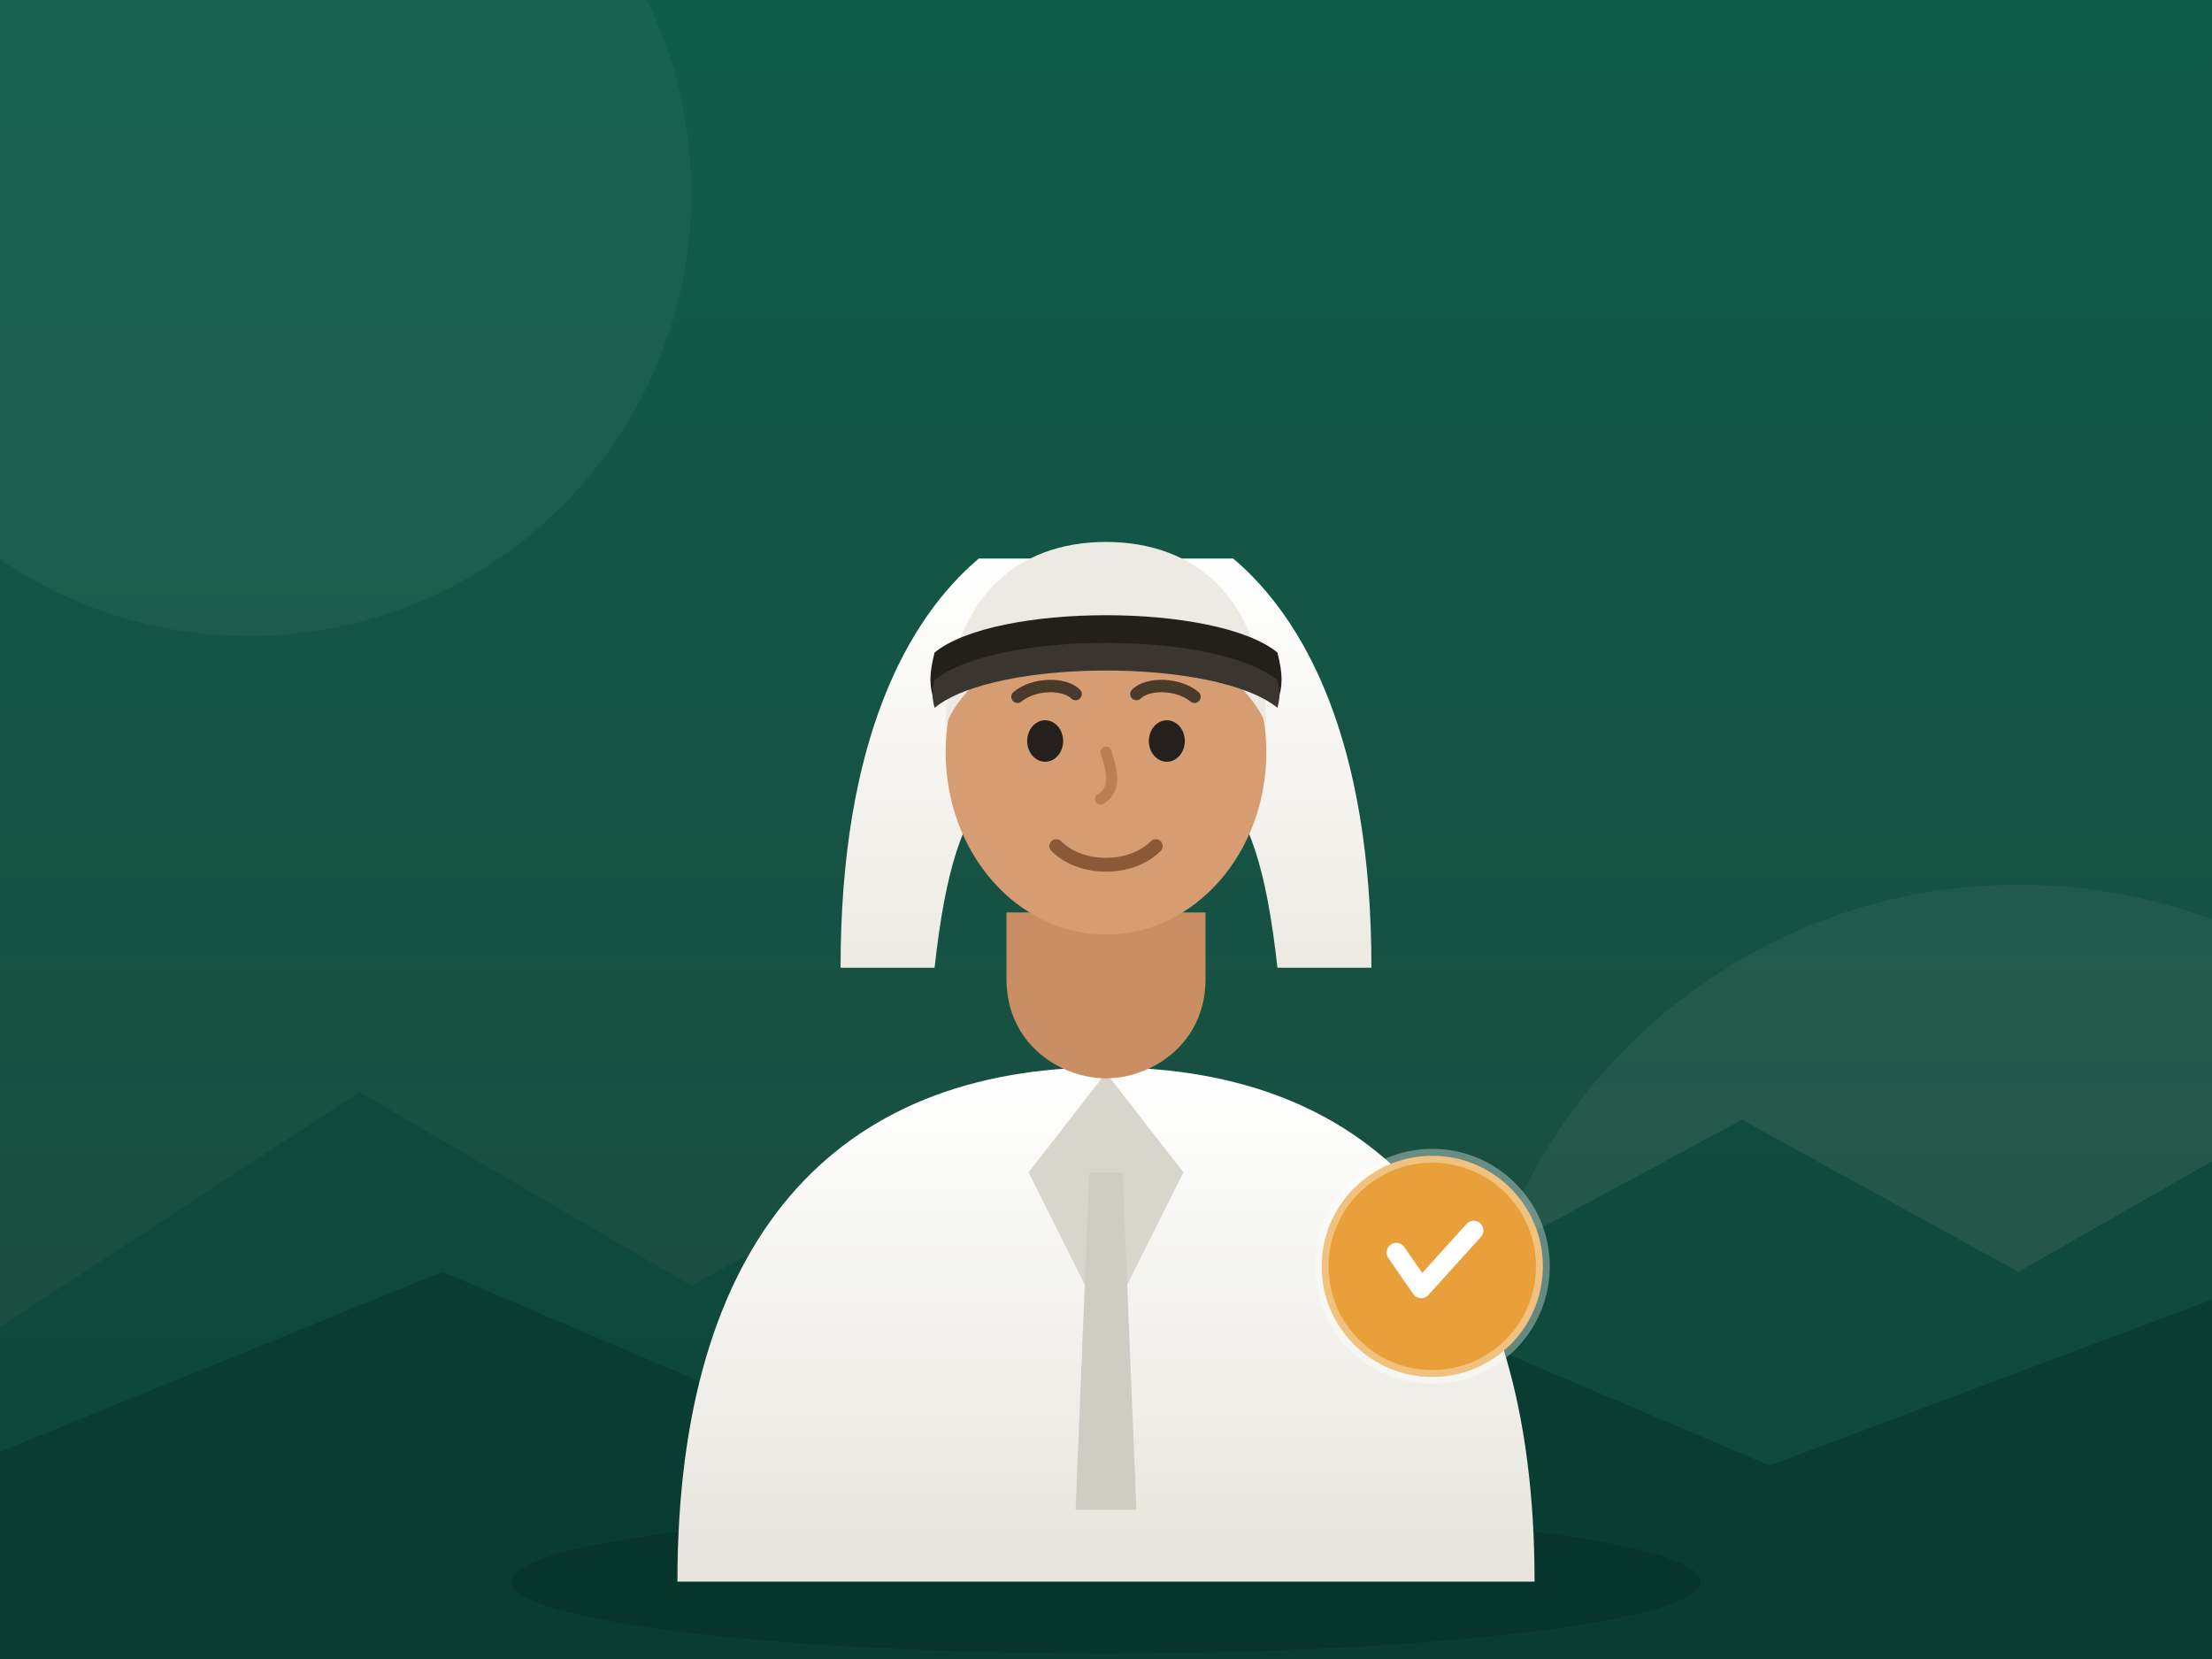
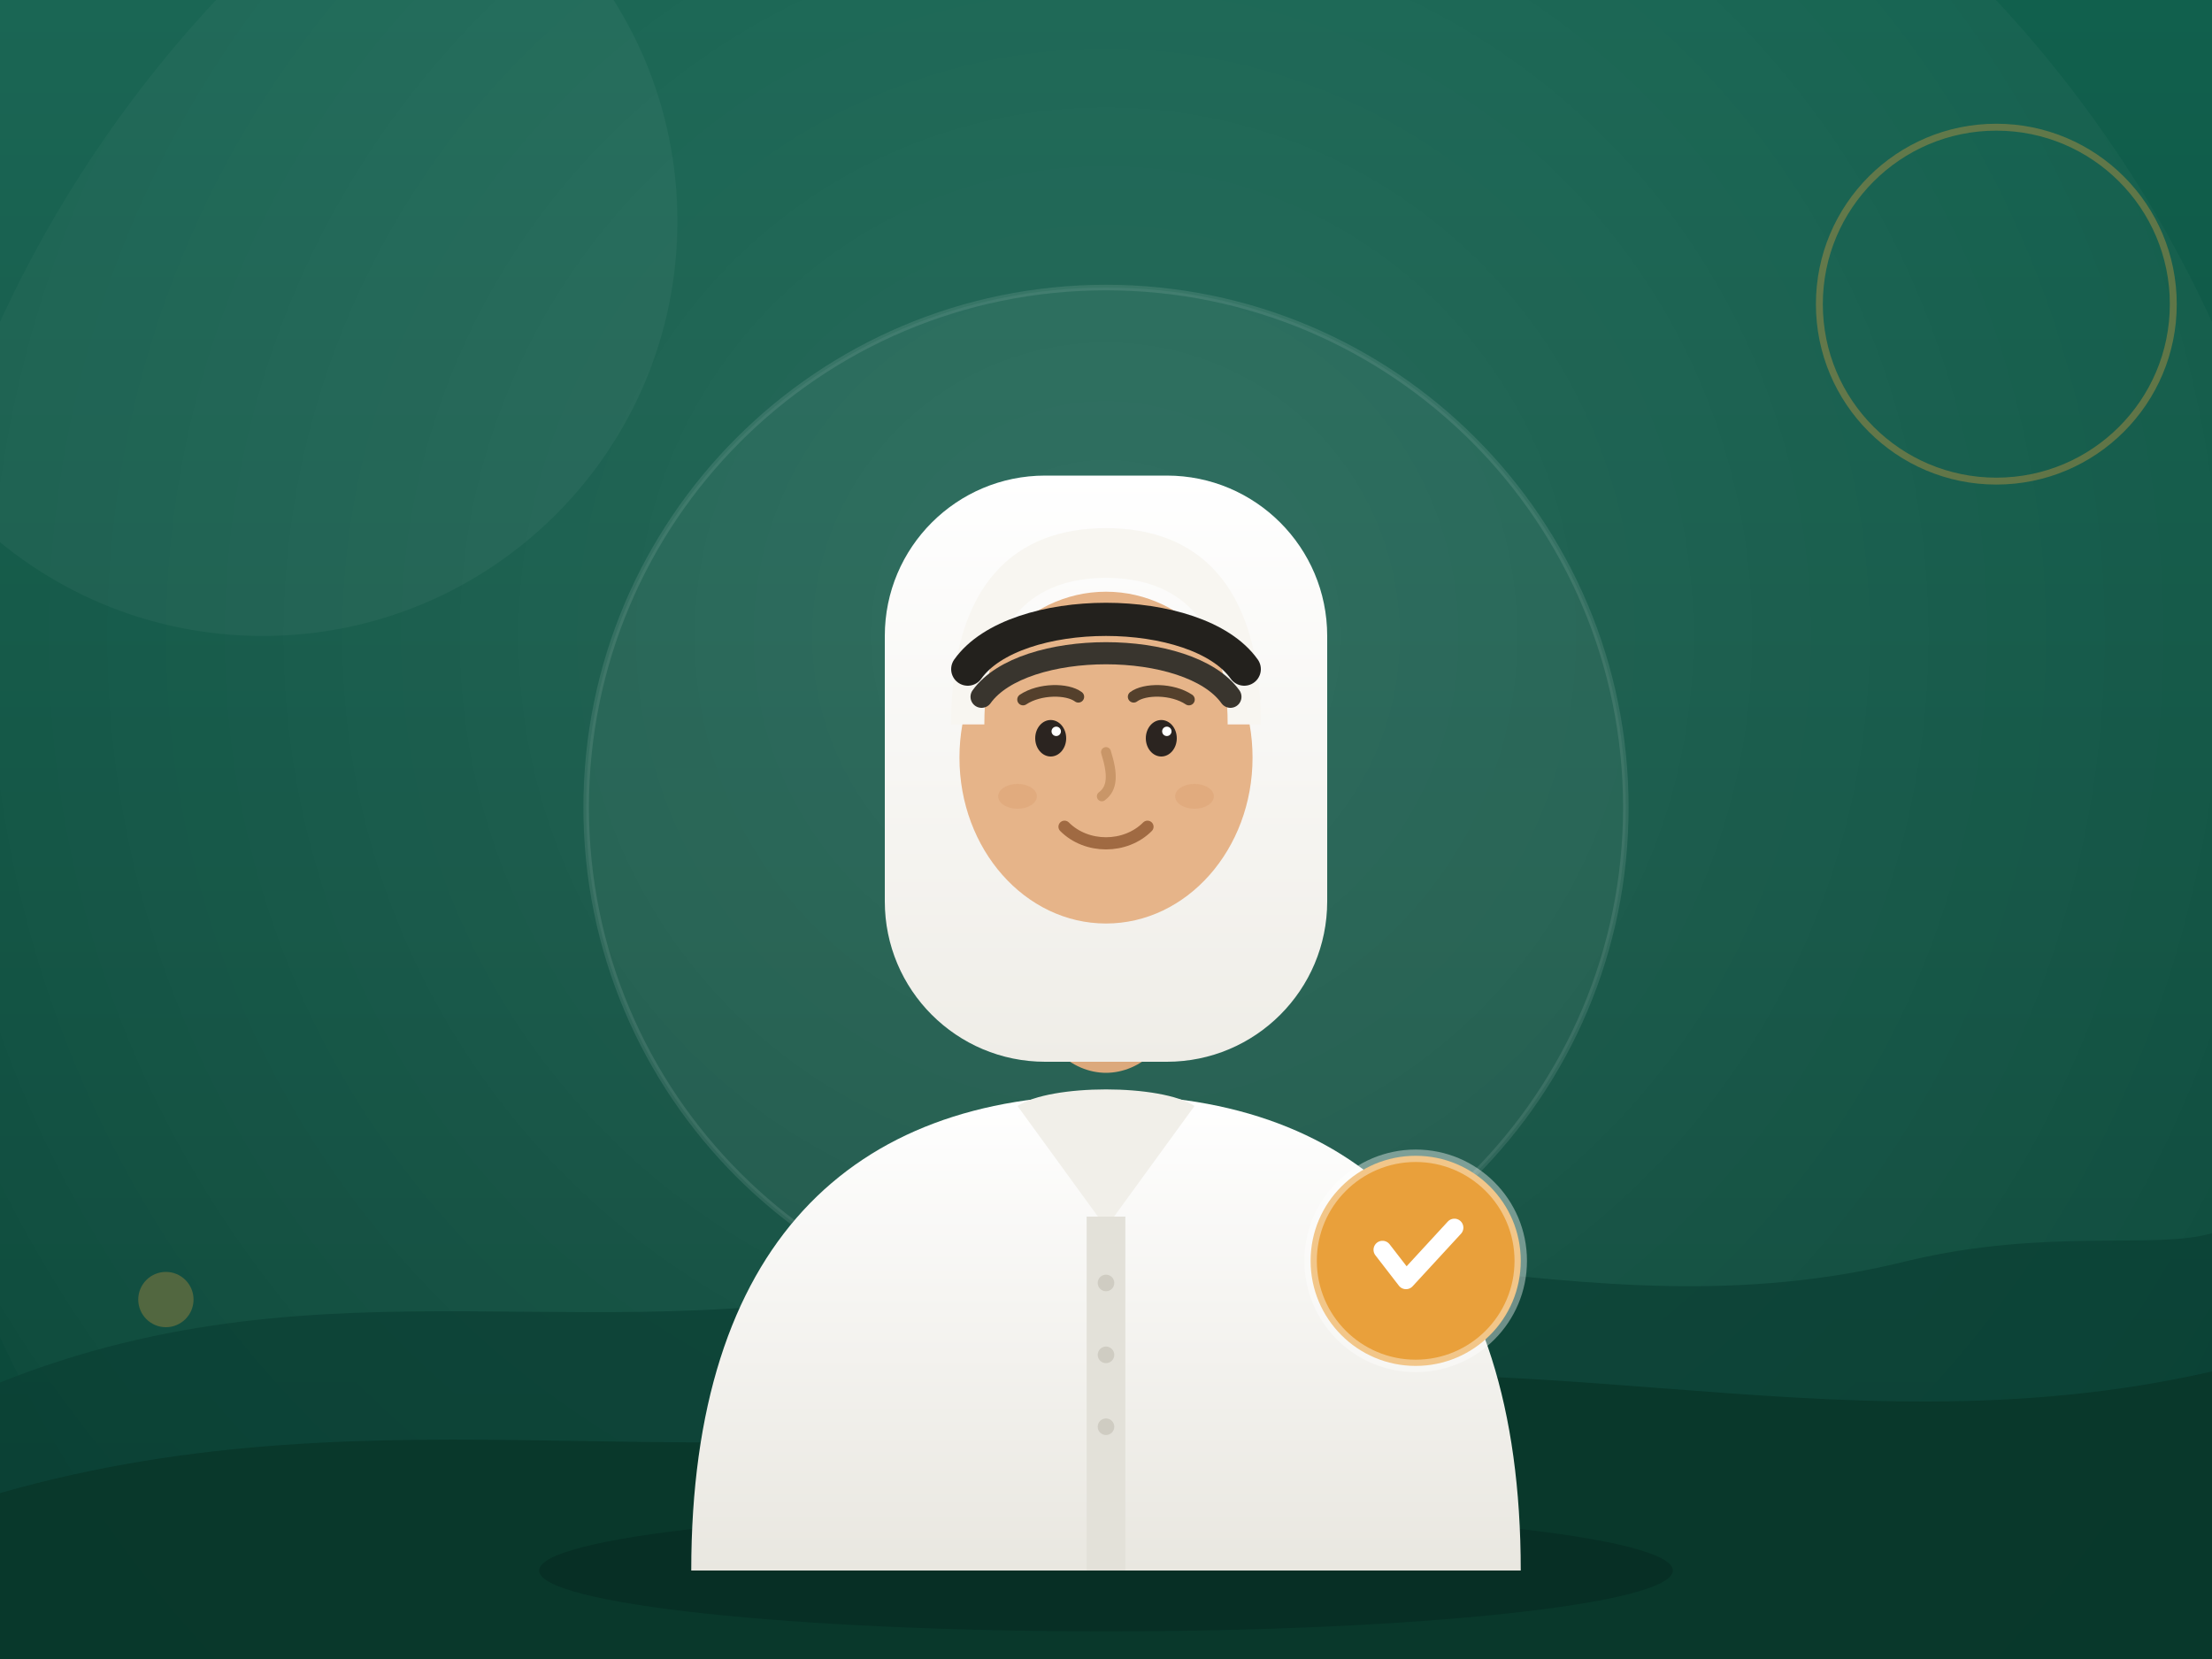
<svg xmlns="http://www.w3.org/2000/svg" viewBox="0 0 800 600" preserveAspectRatio="xMidYMid slice">
  <defs>
    <linearGradient id="bg" x1="0" y1="0" x2="0" y2="1">
-       <stop offset="0" stop-color="#0f5c4a" />
-       <stop offset="1" stop-color="#1c4a3d" />
+       <stop offset="0" stop-color="#11604d" />
+       <stop offset="1" stop-color="#0b4537" />
    </linearGradient>
    <linearGradient id="thobe" x1="0" y1="0" x2="0" y2="1">
      <stop offset="0" stop-color="#ffffff" />
-       <stop offset="1" stop-color="#e6e4dc" />
+       <stop offset="1" stop-color="#e9e7e0" />
    </linearGradient>
    <linearGradient id="ghutra" x1="0" y1="0" x2="0" y2="1">
      <stop offset="0" stop-color="#ffffff" />
-       <stop offset="1" stop-color="#eceae3" />
+       <stop offset="1" stop-color="#efede7" />
    </linearGradient>
+     <radialGradient id="glow" cx=".5" cy=".42" r=".62">
+       <stop offset="0" stop-color="#ffffff" stop-opacity=".10" />
+       <stop offset="1" stop-color="#ffffff" stop-opacity="0" />
+     </radialGradient>
  </defs>
  <rect width="800" height="600" fill="url(#bg)" />
-   <circle cx="90" cy="70" r="160" fill="#ffffff" opacity=".04" />
-   <circle cx="730" cy="520" r="200" fill="#ffffff" opacity=".05" />
-   <path d="M0 480 L130 395 L250 465 L370 400 L500 475 L630 405 L730 460 L800 420 L800 600 L0 600 Z" fill="#0b473a" opacity=".8" />
-   <path d="M0 525 L160 460 L320 528 L480 462 L640 530 L800 470 L800 600 L0 600 Z" fill="#093c31" opacity=".9" />
-   <g transform="translate(400 320)">
-     <ellipse cx="0" cy="252" rx="215" ry="26" fill="#062d25" opacity=".55" />
-     <path d="M-155 252 C-155 128 -98 66 0 66 C98 66 155 128 155 252 Z" fill="url(#thobe)" />
-     <path d="M0 68 L-28 104 L0 160 L28 104 Z" fill="#d8d5cc" />
-     <path d="M-6 104 L6 104 L11 226 L-11 226 Z" fill="#cfccc2" />
-     <path d="M-36 34 C-36 58 -16 70 0 70 C16 70 36 58 36 34 L36 10 L-36 10 Z" fill="#c98e63" />
-     <g>
-       <path d="M-96 30 C-96 -52 -72 -96 -46 -118 L46 -118 C72 -96 96 -52 96 30 L62 30 C58 -6 52 -24 40 -38 L-40 -38 C-52 -24 -58 -6 -62 30 Z" fill="url(#ghutra)" />
-       <ellipse cx="0" cy="-48" rx="58" ry="66" fill="#d69d72" />
-       <path d="M-58 -56 C-58 -104 -32 -124 0 -124 C32 -124 58 -104 58 -56 C58 -62 46 -78 32 -82 C13 -87 -13 -87 -32 -82 C-46 -78 -58 -62 -58 -56 Z" fill="#eceae3" />
-       <path d="M-62 -84 C-40 -102 40 -102 62 -84 C64 -76 64 -72 62 -66 C40 -84 -40 -84 -62 -66 C-64 -72 -64 -76 -62 -84 Z" fill="#23201c" />
-       <path d="M-62 -74 C-40 -92 40 -92 62 -74 C63 -70 63 -68 62 -64 C40 -82 -40 -82 -62 -64 C-63 -68 -63 -70 -62 -74 Z" fill="#3a352f" />
-       <ellipse cx="-22" cy="-52" rx="6.5" ry="7.5" fill="#25201c" />
-       <ellipse cx="22" cy="-52" rx="6.5" ry="7.5" fill="#25201c" />
-       <path d="M-32 -68 C-26 -73 -15 -73 -11 -69" stroke="#4a3a2c" stroke-width="4.5" fill="none" stroke-linecap="round" />
-       <path d="M32 -68 C26 -73 15 -73 11 -69" stroke="#4a3a2c" stroke-width="4.5" fill="none" stroke-linecap="round" />
-       <path d="M0 -48 C3 -39 3 -34 -2 -31" stroke="#b97f56" stroke-width="4" fill="none" stroke-linecap="round" />
-       <path d="M-18 -14 C-9 -5 9 -5 18 -14" stroke="#8a5a38" stroke-width="5" fill="none" stroke-linecap="round" />
-     </g>
-     <g transform="translate(118 138)">
-       <circle r="40" fill="#e9a03b" />
-       <circle r="40" fill="none" stroke="#ffffff" stroke-width="5" opacity=".35" />
-       <path d="M-13 -5 L-4 8 L15 -13" stroke="#ffffff" stroke-width="7" fill="none" stroke-linecap="round" stroke-linejoin="round" />
+   <circle cx="400" cy="300" r="440" fill="url(#glow)" />
+   <circle cx="95" cy="80" r="150" fill="#ffffff" opacity=".04" />
+   <circle cx="722" cy="110" r="64" fill="none" stroke="#e9a03b" stroke-width="2.5" opacity=".35" />
+   <circle cx="60" cy="470" r="10" fill="#e9a03b" opacity=".3" />
+   <path d="M0 500 C120 452 220 492 340 462 C470 430 570 486 690 456 C740 444 780 452 800 446 L800 600 L0 600 Z" fill="#0a3f33" opacity=".7" />
+   <path d="M0 540 C140 500 260 540 400 508 C540 476 660 528 800 496 L800 600 L0 600 Z" fill="#083629" opacity=".85" />
+   <g transform="translate(400 322)">
+     <circle cx="0" cy="-30" r="188" fill="#ffffff" opacity=".05" />
+     <circle cx="0" cy="-30" r="188" fill="none" stroke="#ffffff" stroke-width="2" opacity=".10" />
+     <ellipse cx="0" cy="246" rx="205" ry="22" fill="#04241d" opacity=".45" />
+     <path d="M-150 246 C-150 128 -92 74 0 74 C92 74 150 128 150 246 Z" fill="url(#thobe)" />
+     <path d="M-32 78 L0 122 L32 78 C20 70 -20 70 -32 78 Z" fill="#f1efe9" />
+     <path d="M-7 118 L7 118 L7 246 L-7 246 Z" fill="#e3e1d9" />
+     <circle cx="0" cy="142" r="3" fill="#cfccc2" />
+     <circle cx="0" cy="168" r="3" fill="#cfccc2" />
+     <circle cx="0" cy="194" r="3" fill="#cfccc2" />
+     <path d="M-26 34 C-26 56 -12 66 0 66 C12 66 26 56 26 34 L26 8 L-26 8 Z" fill="#dca97c" />
+     <ellipse cx="0" cy="16" rx="24" ry="10" fill="#c08f60" opacity=".35" />
+     <rect x="-80" y="-150" width="160" height="212" rx="58" fill="url(#ghutra)" />
+     <ellipse cx="0" cy="-48" rx="53" ry="60" fill="#e6b489" />
+     <path d="M-56 -60 C-56 -112 -32 -131 0 -131 C32 -131 56 -112 56 -60 L44 -60 C44 -98 26 -113 0 -113 C-26 -113 -44 -98 -44 -60 Z" fill="#f8f6f1" />
+     <path d="M-50 -80 C-33 -104 33 -104 50 -80" stroke="#23211d" stroke-width="12" fill="none" stroke-linecap="round" />
+     <path d="M-45 -70 C-30 -91 30 -91 45 -70" stroke="#39352e" stroke-width="8" fill="none" stroke-linecap="round" />
+     <ellipse cx="-20" cy="-55" rx="5.6" ry="6.6" fill="#2b2420" />
+     <ellipse cx="20" cy="-55" rx="5.6" ry="6.6" fill="#2b2420" />
+     <circle cx="-18" cy="-57.5" r="1.7" fill="#ffffff" />
+     <circle cx="22" cy="-57.5" r="1.7" fill="#ffffff" />
+     <path d="M-30 -69 C-24 -73 -14 -73 -10 -70" stroke="#54402c" stroke-width="4.2" fill="none" stroke-linecap="round" />
+     <path d="M30 -69 C24 -73 14 -73 10 -70" stroke="#54402c" stroke-width="4.2" fill="none" stroke-linecap="round" />
+     <path d="M0 -50 C2.5 -42 2.5 -37 -1.5 -34" stroke="#c99668" stroke-width="3.6" fill="none" stroke-linecap="round" />
+     <path d="M-15 -23 C-7 -15 7 -15 15 -23" stroke="#a06a42" stroke-width="4.4" fill="none" stroke-linecap="round" />
+     <ellipse cx="-32" cy="-34" rx="7" ry="4.5" fill="#d89a6b" opacity=".35" />
+     <ellipse cx="32" cy="-34" rx="7" ry="4.5" fill="#d89a6b" opacity=".35" />
+     <g transform="translate(112 134)">
+       <circle r="38" fill="#e9a03b" />
+       <circle r="38" fill="none" stroke="#ffffff" stroke-width="4.5" opacity=".4" />
+       <path d="M-12 -4 L-3.5 7 L14 -12" stroke="#ffffff" stroke-width="6.5" fill="none" stroke-linecap="round" stroke-linejoin="round" />
    </g>
  </g>
</svg>
